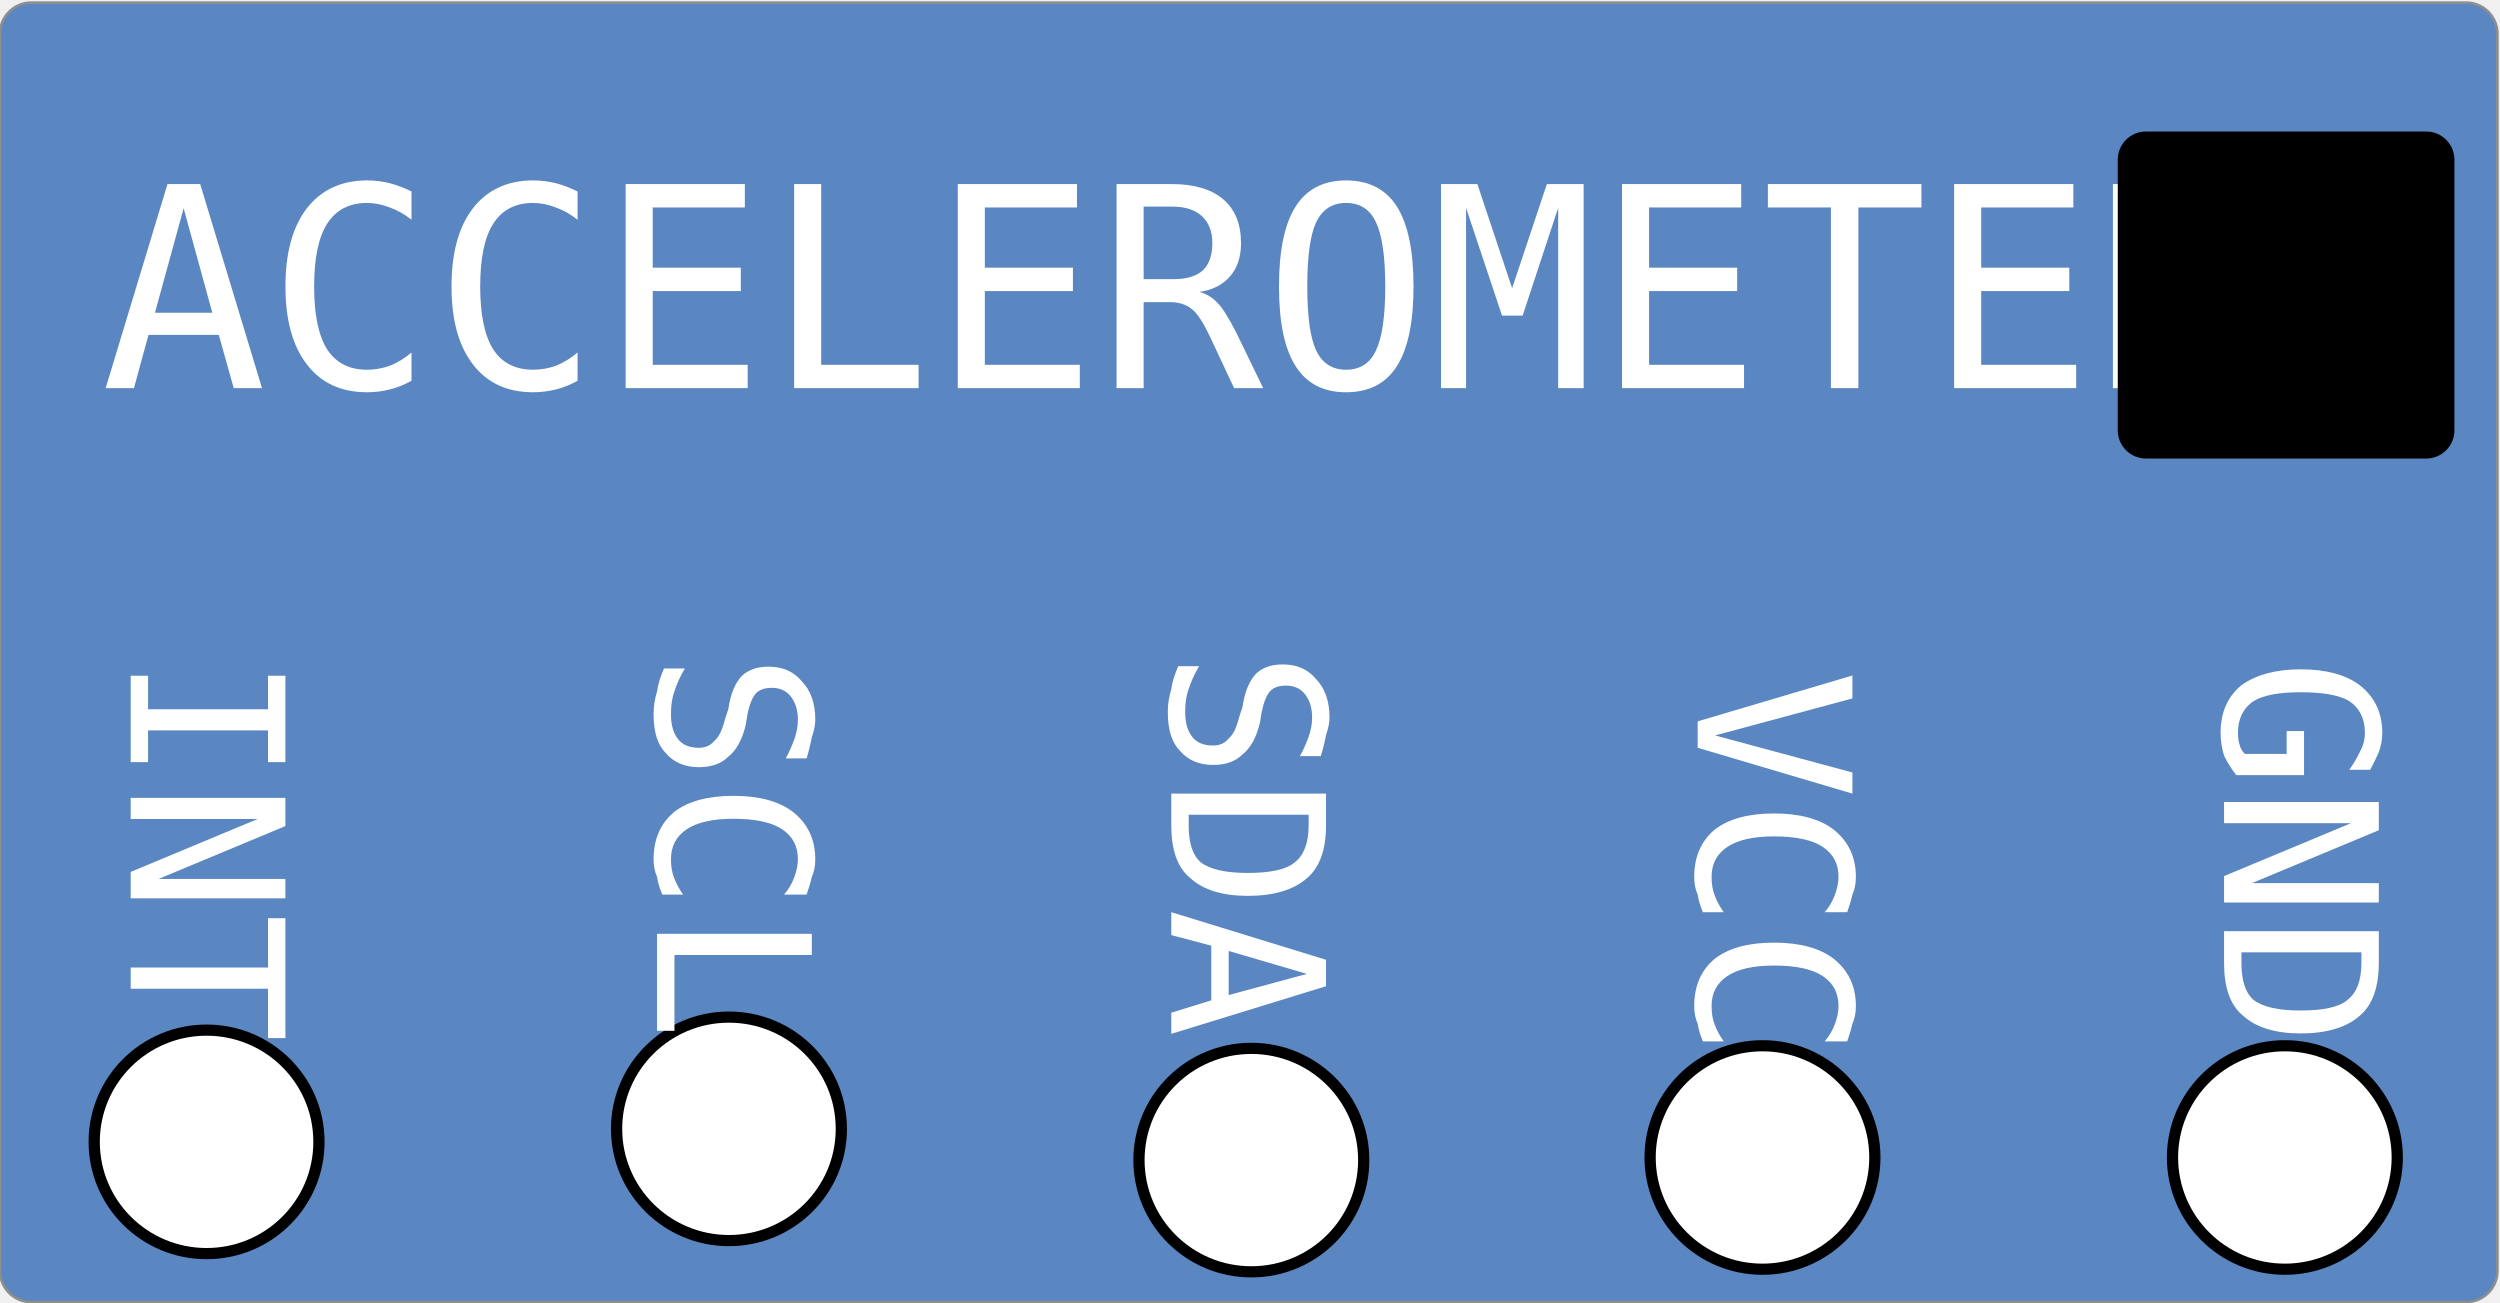
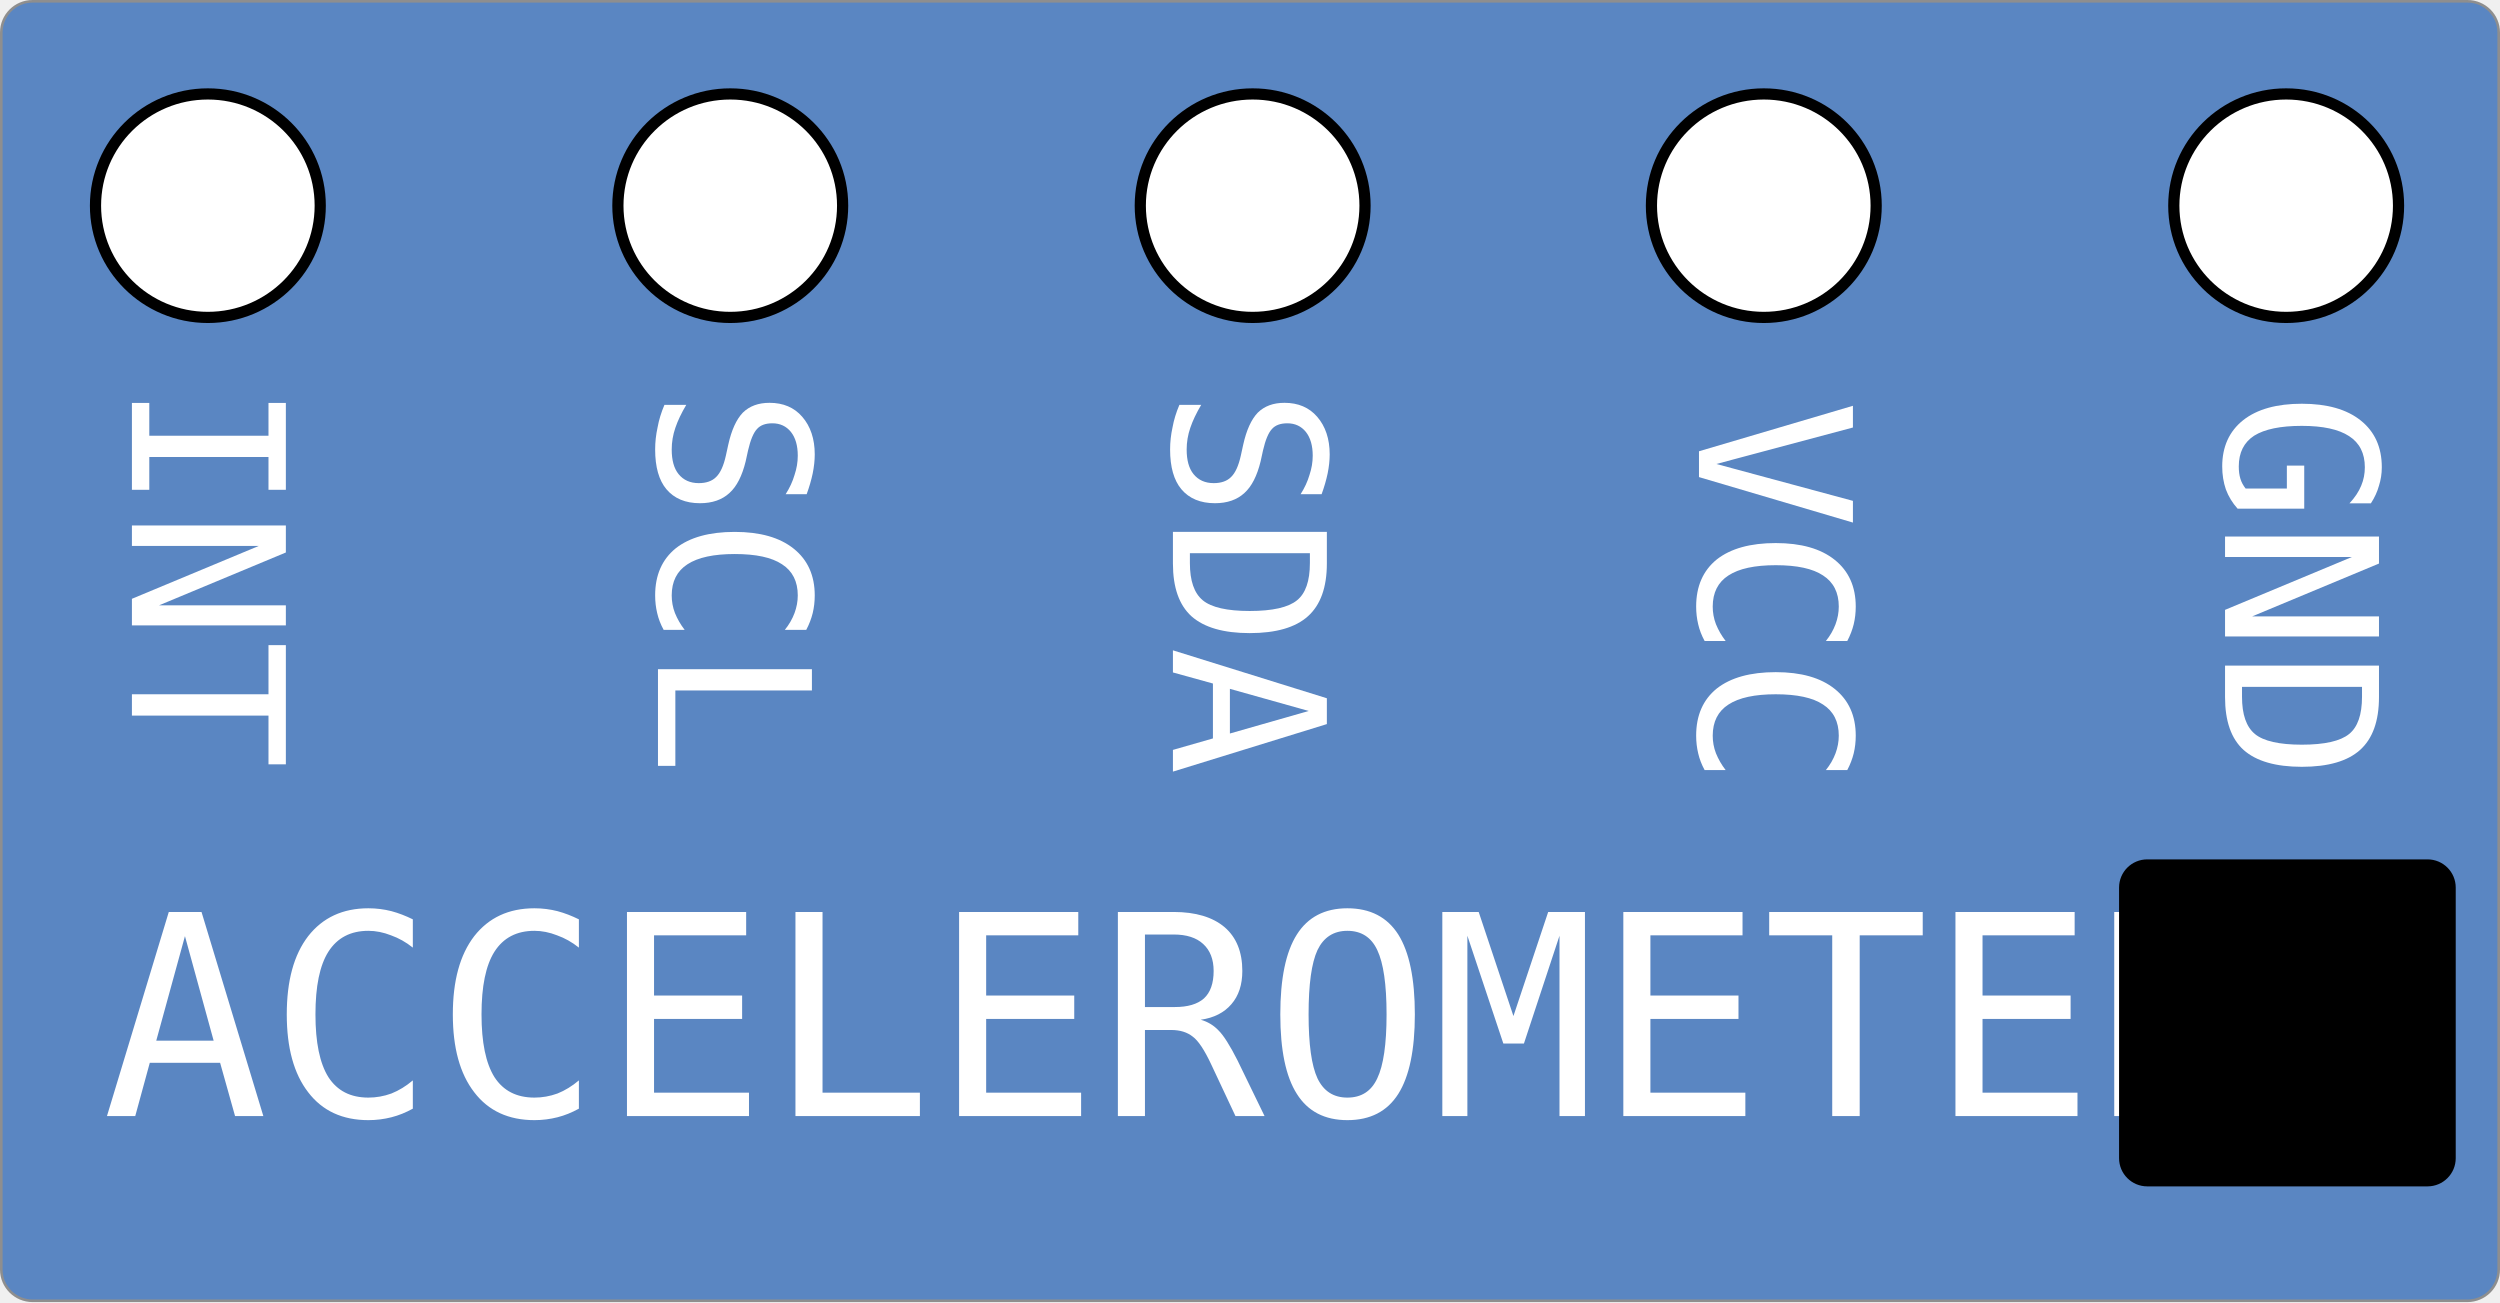
- <svg xmlns="http://www.w3.org/2000/svg" width="96" height="50" id="svg4493" version="1.1">
+ <svg xmlns="http://www.w3.org/2000/svg" width="96" height="50" y="0" x="0" viewBox="0 0 96 50" id="svg4493" version="1.1">
  <defs id="defs4512" />
-   <rect rx="1.2" y=".1" height="49.9" width="95.9" id="rect5038" fill="#5a86c2" stroke="#8e8e8e" stroke-width=".1" />
-   <text id="text5094" y="14.8" x="3.9" style="font-weight:400;font-size:14.4px;line-height:1.25;font-family:consolas;-inkscape-font-specification:consolas;letter-spacing:0;word-spacing:0;fill:#ffffff;stroke-width:0.4" font-weight="400" font-size="14.4" letter-spacing="0" word-spacing="0" transform="scale(0.99297,1.00708)">
-     <tspan y="14.8" x="3.9" id="tspan5092" style="font-size:10.667px">ACCELEROMETER</tspan>
+   <rect rx="1.2" y="0.05" height="49.9" width="95.9" id="rect5038" x="0.05" style="fill:#5a86c2;stroke:#8e8e8e;stroke-width:0.1" />
+   <text id="text5094" y="42.554" x="3.95" style="font-weight:400;font-size:14.4px;line-height:1.25;font-family:consolas;-inkscape-font-specification:consolas;letter-spacing:0;word-spacing:0;fill:#ffffff;stroke-width:0.4" font-weight="400" font-size="14.4" letter-spacing="0" word-spacing="0" transform="scale(0.9929699,1.00708)">
+     <tspan y="42.554" x="3.95" id="tspan5092" style="font-size:10.667px">ACCELEROMETER</tspan>
  </text>
-   <rect rx="0.868" y="5.265" x="81.537" height="12.127" width="12.498" id="rect5096" style="stroke:#000000;stroke-width:0.43" />
-   <g id="g4585" transform="matrix(-4.31528 0 0 -4.29074 15.7 52)" fill="#fff" stroke-width=".1">
-     <circle r="1" id="path5042-7-6" cx="1.8" cy="1.9" stroke="#000" />
-     <text word-spacing="0" letter-spacing="0" font-size="1.9" font-weight="400" style="line-height:1.25;-inkscape-font-specification:consolas" x="-6.2" y="2.5" id="text5100-8-5" transform="matrix(0 -1.00996 .99014 0 0 0)" font-family="consolas">
-       <tspan id="tspan5098-2-4" x="-6.2" y="2.5">INT</tspan>
-     </text>
-   </g>
-   <g id="g4595" transform="matrix(-4.31528 0 0 -4.29074 84.3 52.7)" fill="#fff" stroke-width=".1">
-     <circle r="1" id="path5042-7-3" cx="8.4" cy="1.9" stroke="#000" />
-     <text word-spacing="0" letter-spacing="0" font-size="1.9" font-weight="400" style="line-height:1.25;-inkscape-font-specification:consolas" x="-6.4" y="9.2" id="text5100-8-5-4" transform="matrix(0 -1.00996 .99014 0 0 0)" font-family="consolas">
-       <tspan x="-6.4" y="9.2" id="tspan5156">SDA</tspan>
-     </text>
-   </g>
-   <g id="g4600" transform="matrix(-4.31528 0 0 -4.29074 118.6 52.6)" fill="#fff" stroke-width=".1">
-     <circle r="1" id="path5042-7-1" cx="11.8" cy="1.9" stroke="#000" />
-     <text word-spacing="0" letter-spacing="0" font-size="1.9" font-weight="400" style="line-height:1.25;-inkscape-font-specification:consolas" x="-6.2" y="12.5" id="text5100-8-5-4-9" transform="matrix(0 -1.00996 .99014 0 0 0)" font-family="consolas">
-       <tspan x="-6.2" y="12.5" id="tspan5156-5">VCC</tspan>
-     </text>
-   </g>
-   <g id="g4605" transform="matrix(-4.31528 0 0 -4.29074 152.9 52.6)" fill="#fff" stroke-width=".1">
-     <circle r="1" id="path5042-7-0" cx="15.1" cy="1.9" stroke="#000" />
-     <text word-spacing="0" letter-spacing="0" font-size="1.9" font-weight="400" style="line-height:1.25;-inkscape-font-specification:consolas" x="-6.3" y="15.8" id="text5100-8-5-4-9-3" transform="matrix(0 -1.00996 .99014 0 0 0)" font-family="consolas">
-       <tspan x="-6.3" y="15.8" id="tspan5156-5-7">GND</tspan>
-     </text>
-   </g>
-   <g id="g4590" transform="matrix(-4.31528 0 0 -4.29074 50 51.5)" fill="#fff" stroke-width=".1">
-     <circle r="1" id="path5042-7-6-2" cx="5.1" cy="1.9" stroke="#000" />
-     <text word-spacing="0" letter-spacing="0" font-size="1.9" font-weight="400" style="line-height:1.25;-inkscape-font-specification:consolas" x="-6.1" y="5.8" id="text5100-8-5-47" transform="matrix(0 -1.00996 .99014 0 0 0)" font-family="consolas">
-       <tspan id="tspan5098-2-4-5" x="-6.1" y="5.8">SCL</tspan>
-     </text>
-   </g>
+   <rect rx="0.868" y="33.215" x="81.587" height="12.127" width="12.498" id="rect5096" style="stroke:#000000;stroke-width:0.43" />
+   <ellipse style="fill:#ffffff;stroke:#000000;stroke-width:0.43" cy="-7.898" cx="-7.982" id="ACCELEROMETER_INT" transform="scale(-1)" rx="4.315" ry="4.291" />
+   <text transform="matrix(0,1.007083,-0.9929665,0,0,0)" id="text5100-8-5" y="-5.104" x="14.567" style="font-weight:400;font-size:8.176px;line-height:1.25;font-family:consolas;-inkscape-font-specification:consolas;letter-spacing:0;word-spacing:0;fill:#ffffff;stroke-width:0.43" font-weight="400" font-size="1.9" letter-spacing="0" word-spacing="0">
+     <tspan y="-5.104" x="14.567" id="tspan5098-2-4" style="stroke-width:0.43">INT</tspan>
+   </text>
+   <ellipse style="fill:#ffffff;stroke:#000000;stroke-width:0.43" cy="-7.898" cx="-48.102" id="SDA" transform="scale(-1)" rx="4.315" ry="4.291" />
+   <text transform="matrix(0,1.007083,-0.9929665,0,0,0)" id="text5100-8-5-4" y="-45.36" x="14.811" style="font-weight:400;font-size:8.176px;line-height:1.25;font-family:consolas;-inkscape-font-specification:consolas;letter-spacing:0;word-spacing:0;fill:#ffffff;stroke-width:0.43" font-weight="400" font-size="1.9" letter-spacing="0" word-spacing="0">
+     <tspan id="tspan5156" y="-45.36" x="14.811" style="stroke-width:0.43">SDA</tspan>
+   </text>
+   <ellipse style="fill:#ffffff;stroke:#000000;stroke-width:0.43" cy="-7.898" cx="-67.73" id="VCC" transform="scale(-1)" rx="4.315" ry="4.291" />
+   <text transform="matrix(0,1.007083,-0.9929665,0,0,0)" id="text5100-8-5-4-9" y="-65.703" x="15.238" style="font-weight:400;font-size:8.176px;line-height:1.25;font-family:consolas;-inkscape-font-specification:consolas;letter-spacing:0;word-spacing:0;fill:#ffffff;stroke-width:0.43" font-weight="400" font-size="1.9" letter-spacing="0" word-spacing="0">
+     <tspan id="tspan5156-5" y="-65.703" x="15.238" style="stroke-width:0.43">VCC</tspan>
+   </text>
+   <ellipse style="fill:#ffffff;stroke:#000000;stroke-width:0.43" cy="-7.898" cx="-87.789" id="GND" transform="scale(-1)" rx="4.315" ry="4.291" />
+   <text transform="matrix(0,1.007083,-0.9929665,0,0,0)" id="text5100-8-5-4-9-3" y="-86.046" x="14.99" style="font-weight:400;font-size:8.176px;line-height:1.25;font-family:consolas;-inkscape-font-specification:consolas;letter-spacing:0;word-spacing:0;fill:#ffffff;stroke-width:0.43" font-weight="400" font-size="1.9" letter-spacing="0" word-spacing="0">
+     <tspan id="tspan5156-5-7" y="-86.046" x="14.99" style="stroke-width:0.43">GND</tspan>
+   </text>
+   <ellipse style="fill:#ffffff;stroke:#000000;stroke-width:0.43" cy="-7.898" cx="-28.042" id="SCL" transform="scale(-1)" rx="4.315" ry="4.291" />
+   <text transform="matrix(0,1.007083,-0.9929665,0,0,0)" id="text5100-8-5-47" y="-25.447" x="14.811" style="font-weight:400;font-size:8.176px;line-height:1.25;font-family:consolas;-inkscape-font-specification:consolas;letter-spacing:0;word-spacing:0;fill:#ffffff;stroke-width:0.43" font-weight="400" font-size="1.9" letter-spacing="0" word-spacing="0">
+     <tspan y="-25.447" x="14.811" id="tspan5098-2-4-5" style="stroke-width:0.43">SCL</tspan>
+   </text>
</svg>
